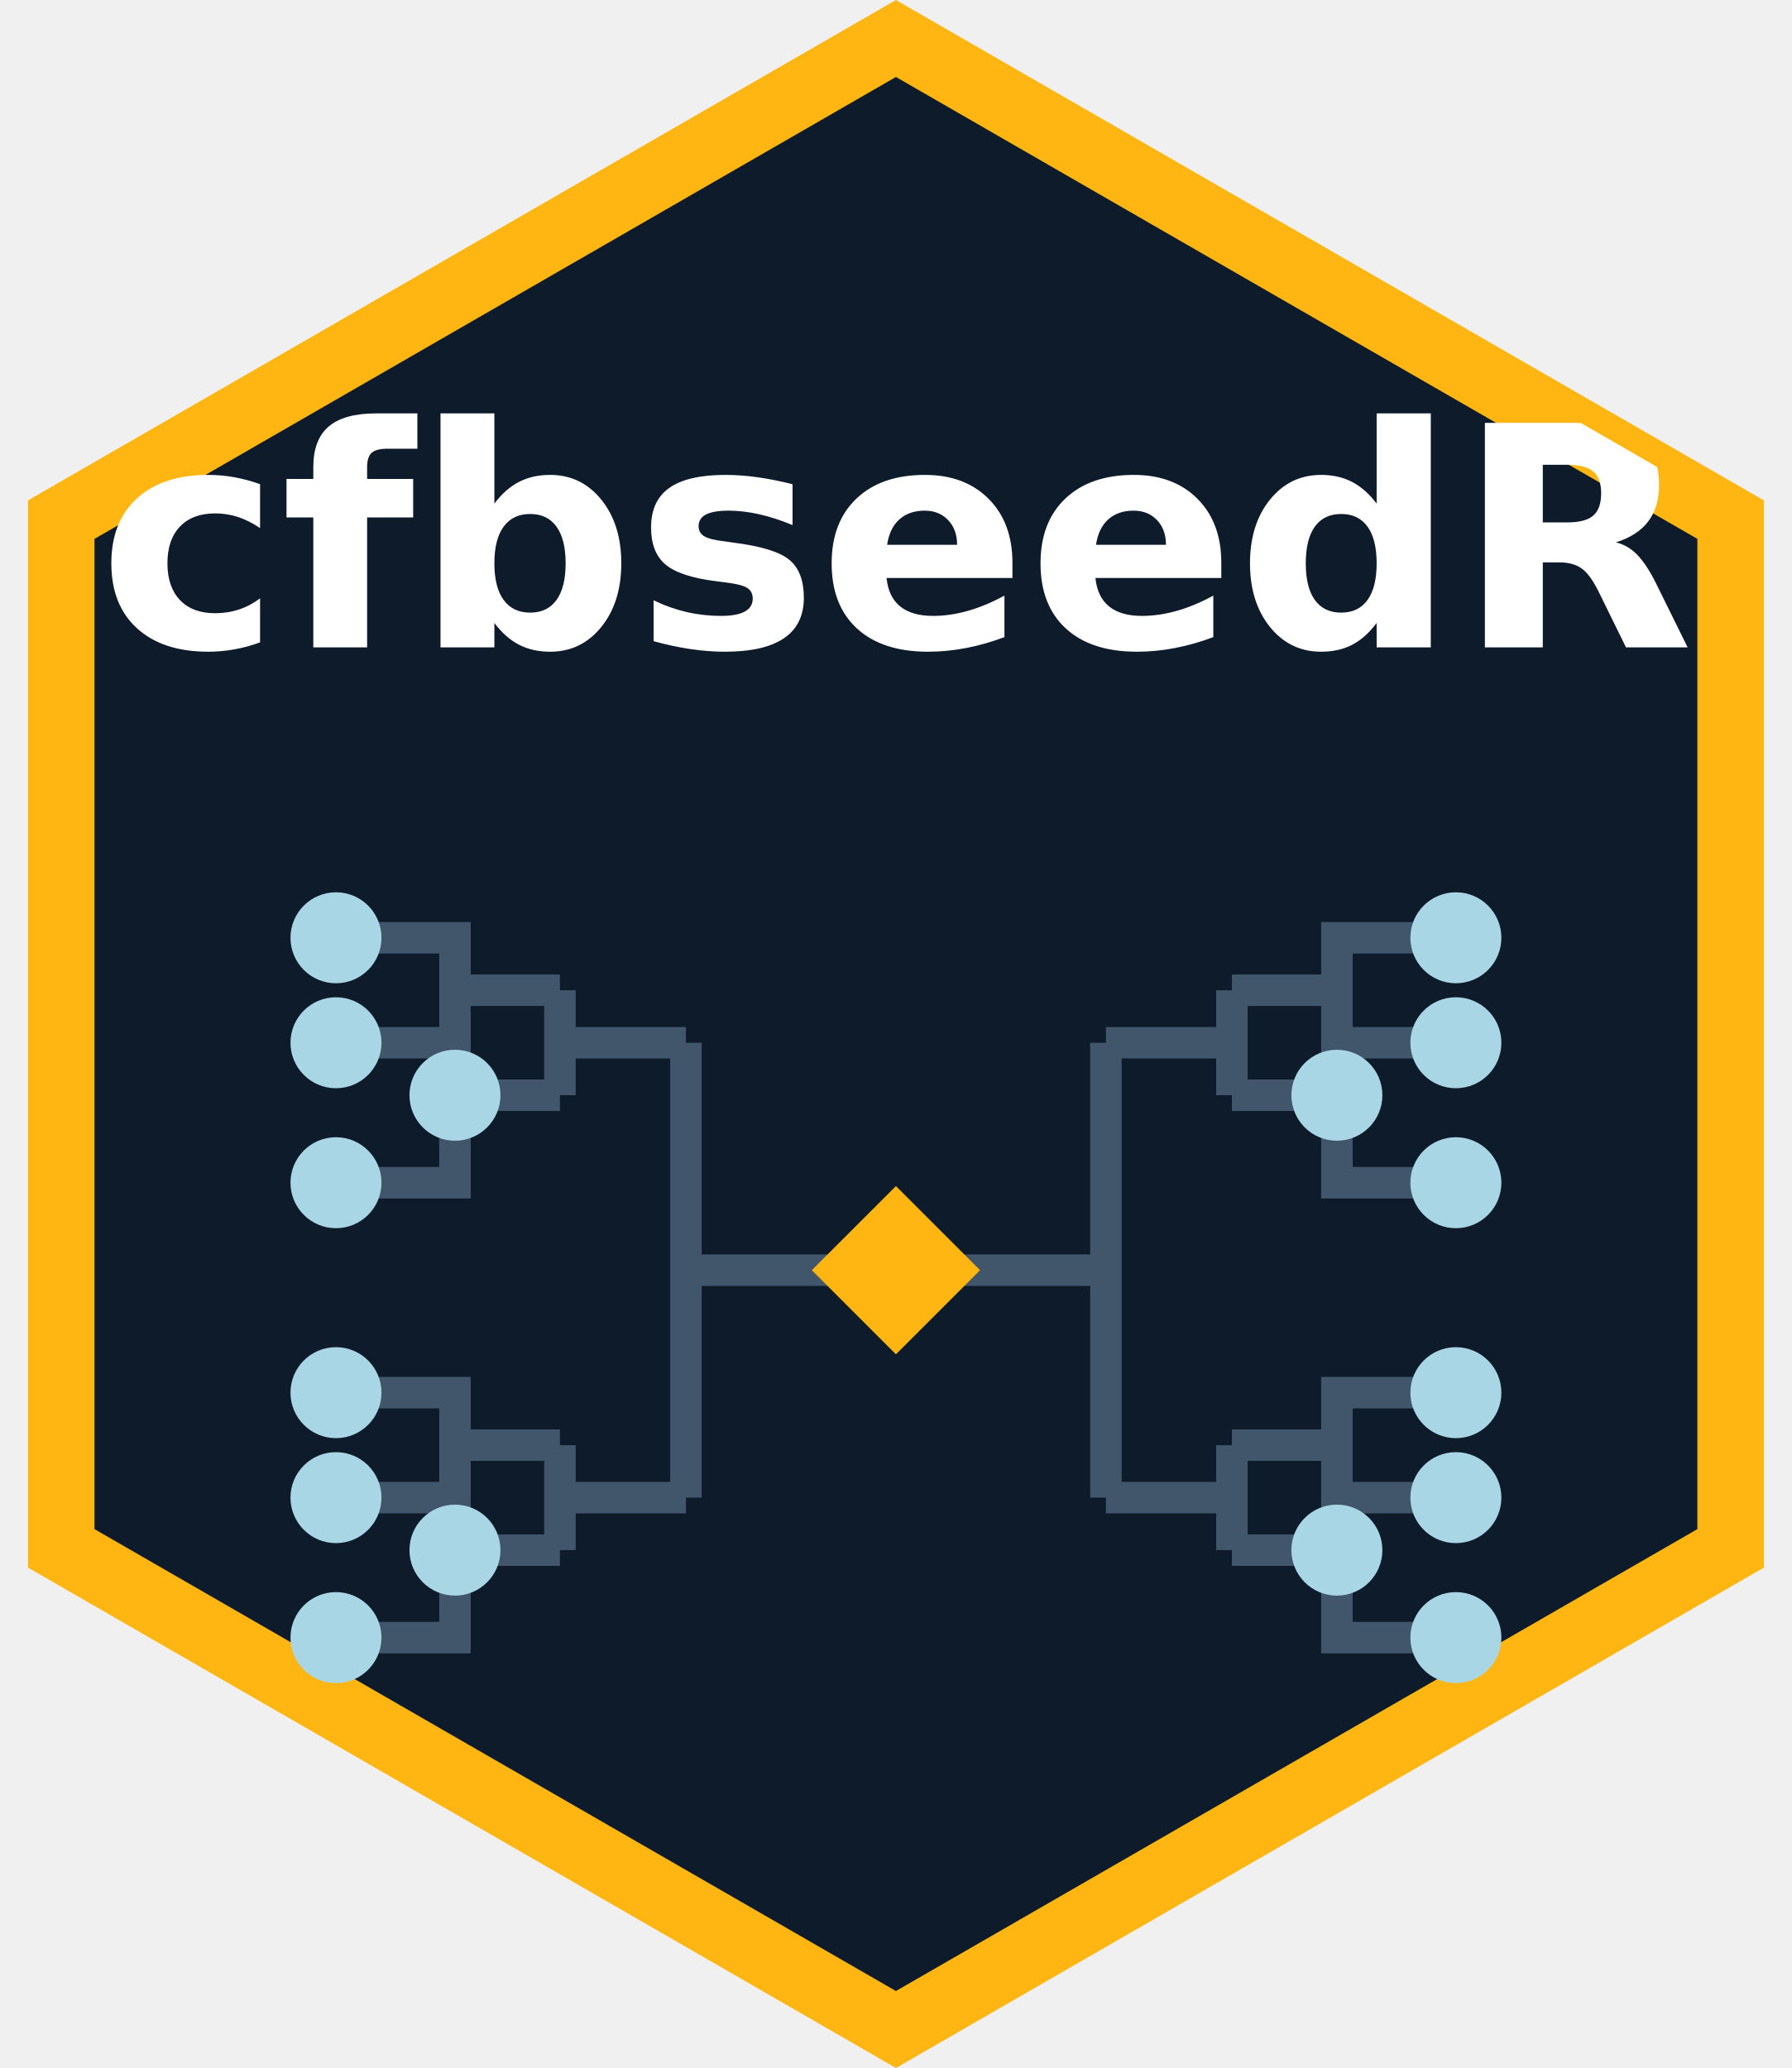
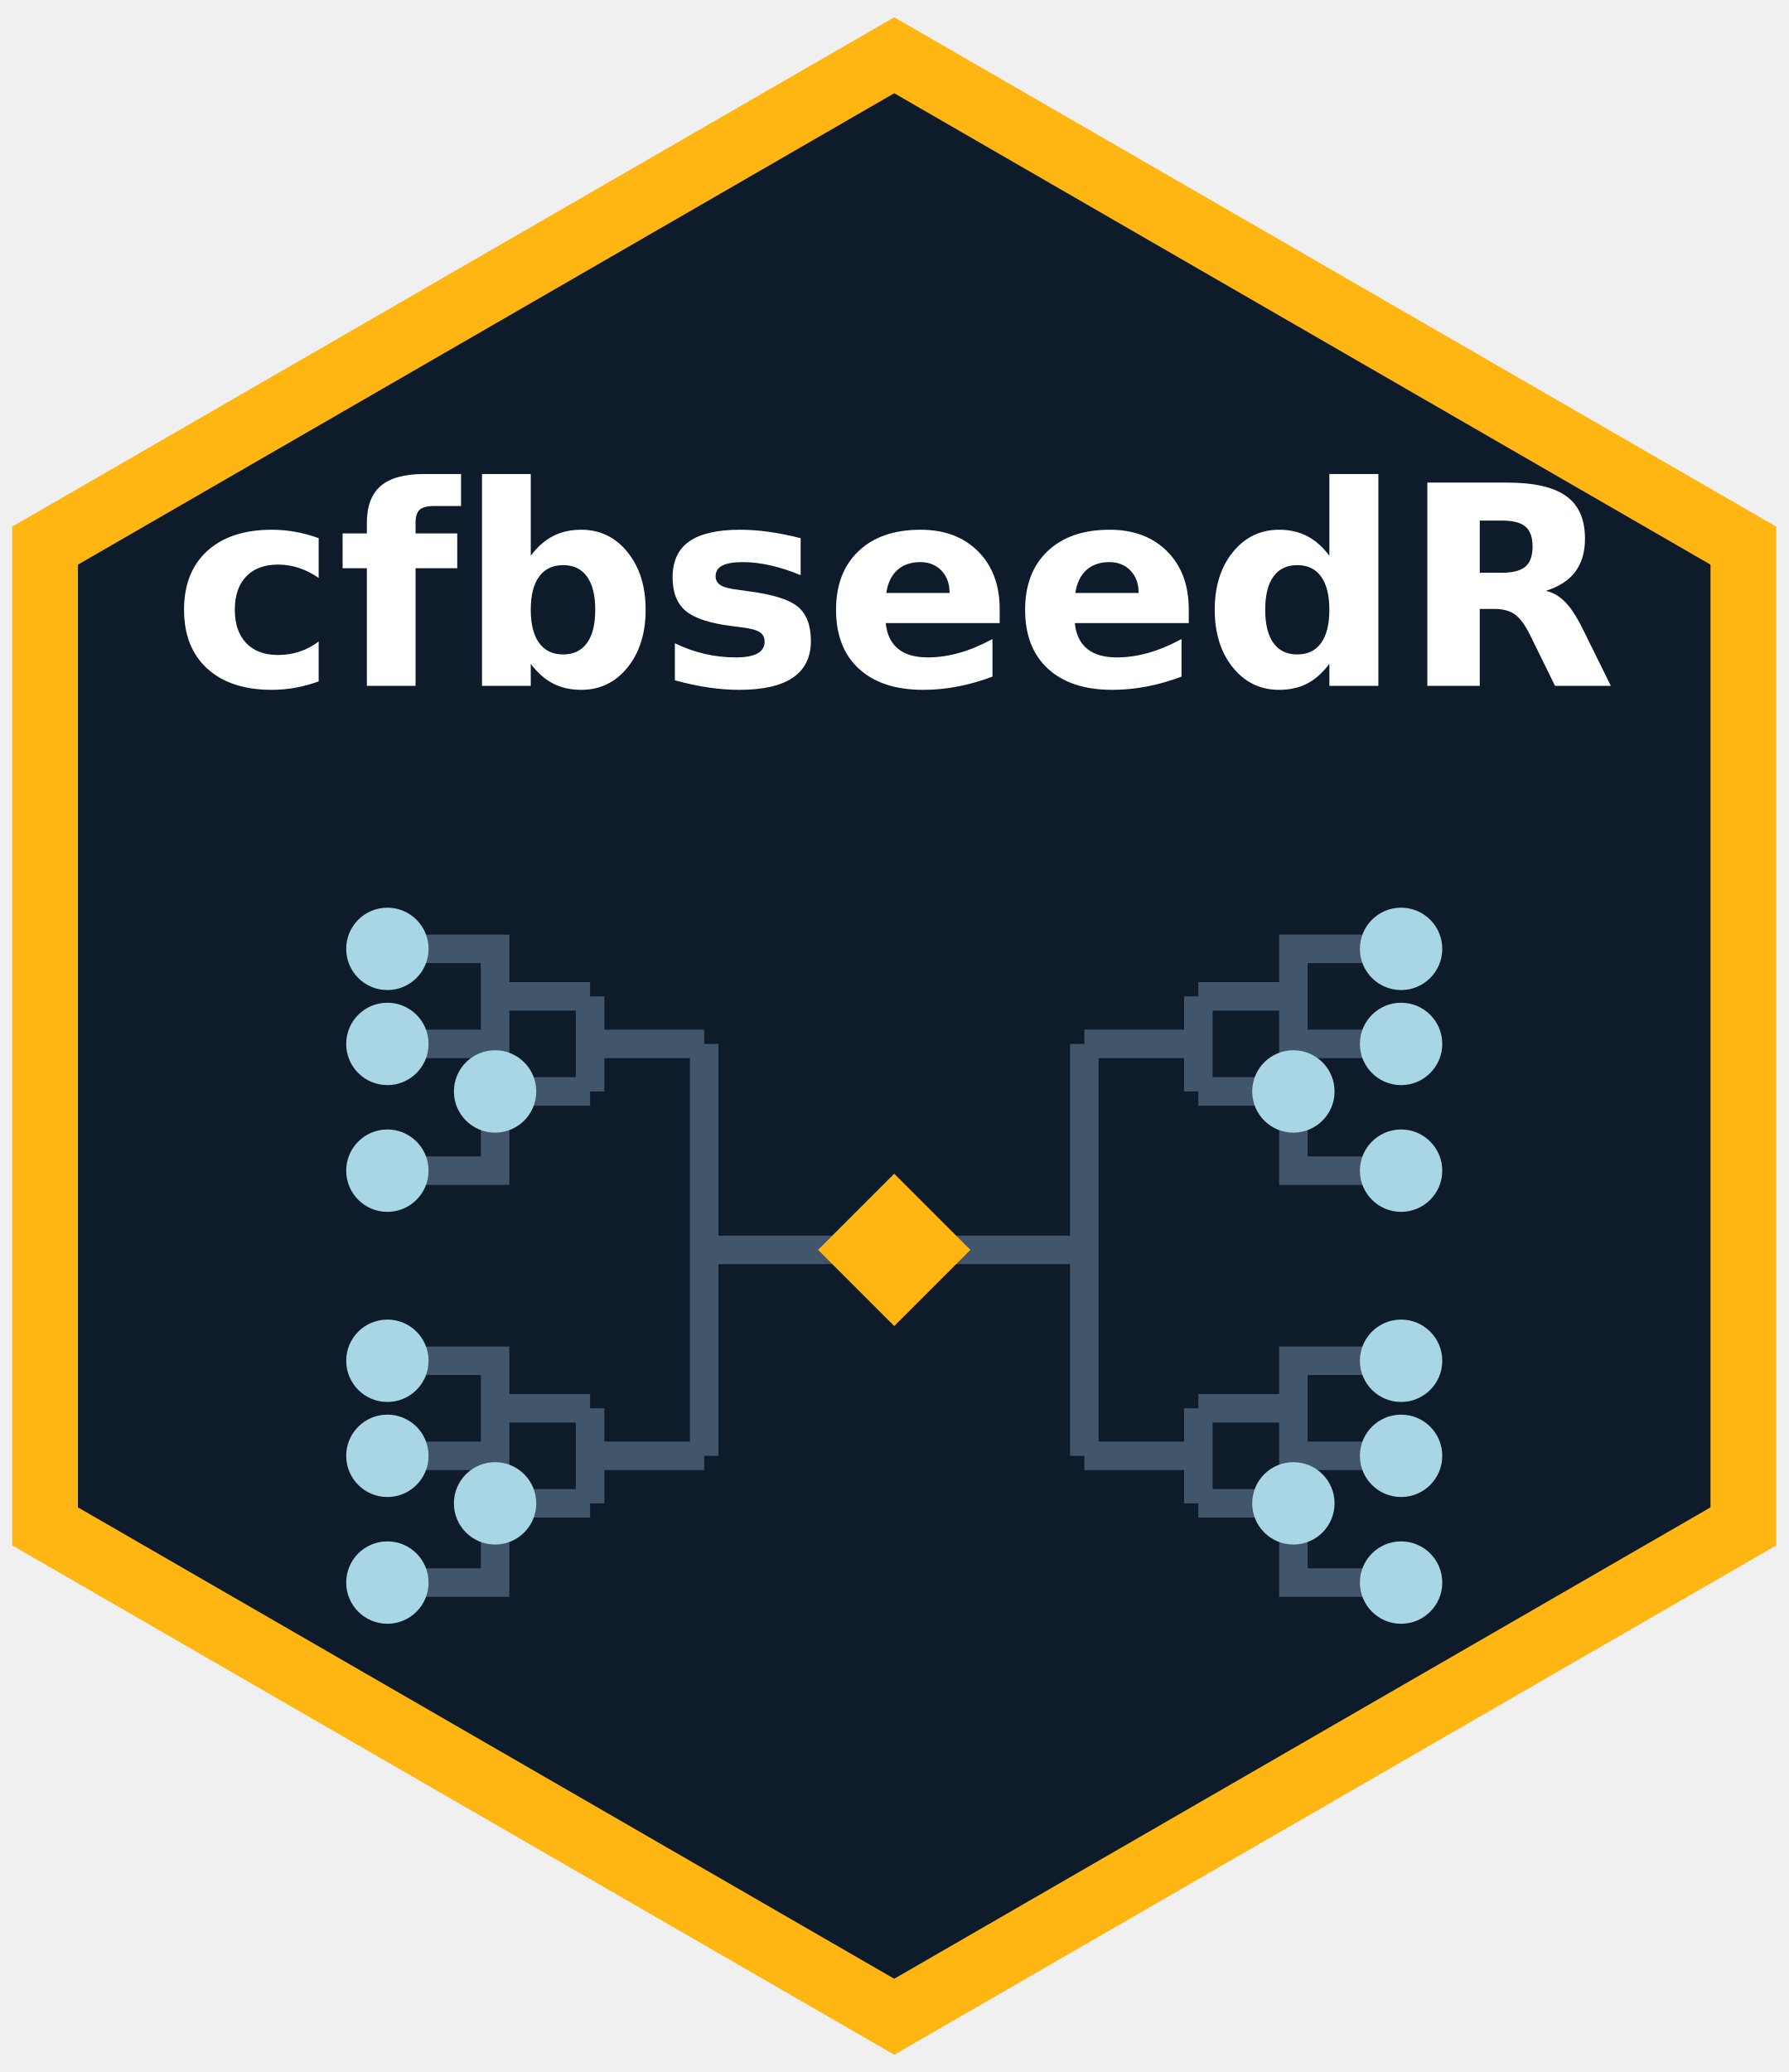
- <svg xmlns="http://www.w3.org/2000/svg" width="512" height="591" viewBox="0 0 512 591">
+ <svg xmlns="http://www.w3.org/2000/svg" width="518" height="600" viewBox="0 0 518 600">
  <defs>
    <clipPath id="hexclip">
-       <polygon points="256,8 497,147 497,444 256,583 15,444 15,147" />
+       <polygon points="259,29 493.69,164.5 493.69,435.5 259,571 24.31,435.5 24.31,164.5" />
    </clipPath>
  </defs>
-   <polygon points="256,0 504,143 504,448 256,591 8,448 8,143" fill="#FFB612" />
-   <polygon points="256,22 485,154 485,437 256,569 27,437 27,154" fill="#0D1B2A" />
+   <polygon points="259,5 514.48,152.5 514.48,447.5 259,595 3.52,447.5 3.52,152.5" fill="#FFB612" />
+   <polygon points="259,27 495.42,163.5 495.42,436.5 259,573 22.58,436.5 22.58,163.5" fill="#0D1B2A" />
  <g clip-path="url(#hexclip)">
-     <text x="256" y="185" font-family="'DejaVu Sans','Segoe UI',Verdana,sans-serif" font-size="88" font-weight="600" fill="#FFFFFF" text-anchor="middle">cfbseedR</text>
-     <g stroke="#41566B" stroke-width="9" fill="none">
-       <path d="M96,268 h34 v30 h-34 M130,283 h30" />
-       <path d="M96,338 h34 v-25 M130,313 h30" />
-       <path d="M96,398 h34 v30 h-34 M130,413 h30" />
-       <path d="M96,468 h34 v-25 M130,443 h30" />
-       <path d="M160,283 v30 M160,298 h36" />
-       <path d="M160,413 v30 M160,428 h36" />
-       <path d="M196,298 v130 M196,363 h42" />
-       <path d="M416,268 h-34 v30 h34 M382,283 h-30" />
-       <path d="M416,338 h-34 v-25 M382,313 h-30" />
-       <path d="M416,398 h-34 v30 h34 M382,413 h-30" />
-       <path d="M416,468 h-34 v-25 M382,443 h-30" />
-       <path d="M352,283 v30 M352,298 h-36" />
-       <path d="M352,413 v30 M352,428 h-36" />
-       <path d="M316,298 v130 M316,363 h-42" />
+     <g transform="translate(24.117 28.873) scale(0.91752)">
+       <text x="256" y="185" font-family="'DejaVu Sans','Segoe UI',Verdana,sans-serif" font-size="88" font-weight="600" fill="#FFFFFF" text-anchor="middle">cfbseedR</text>
+       <g stroke="#41566B" stroke-width="9" fill="none">
+         <path d="M96,268 h34 v30 h-34 M130,283 h30" />
+         <path d="M96,338 h34 v-25 M130,313 h30" />
+         <path d="M96,398 h34 v30 h-34 M130,413 h30" />
+         <path d="M96,468 h34 v-25 M130,443 h30" />
+         <path d="M160,283 v30 M160,298 h36" />
+         <path d="M160,413 v30 M160,428 h36" />
+         <path d="M196,298 v130 M196,363 h42" />
+         <path d="M416,268 h-34 v30 h34 M382,283 h-30" />
+         <path d="M416,338 h-34 v-25 M382,313 h-30" />
+         <path d="M416,398 h-34 v30 h34 M382,413 h-30" />
+         <path d="M416,468 h-34 v-25 M382,443 h-30" />
+         <path d="M352,283 v30 M352,298 h-36" />
+         <path d="M352,413 v30 M352,428 h-36" />
+         <path d="M316,298 v130 M316,363 h-42" />
+       </g>
+       <g fill="#A9D6E5">
+         <circle cx="96" cy="268" r="13" />
+         <circle cx="96" cy="298" r="13" />
+         <circle cx="96" cy="338" r="13" />
+         <circle cx="130" cy="313" r="13" />
+         <circle cx="96" cy="398" r="13" />
+         <circle cx="96" cy="428" r="13" />
+         <circle cx="96" cy="468" r="13" />
+         <circle cx="130" cy="443" r="13" />
+         <circle cx="416" cy="268" r="13" />
+         <circle cx="416" cy="298" r="13" />
+         <circle cx="416" cy="338" r="13" />
+         <circle cx="382" cy="313" r="13" />
+         <circle cx="416" cy="398" r="13" />
+         <circle cx="416" cy="428" r="13" />
+         <circle cx="416" cy="468" r="13" />
+         <circle cx="382" cy="443" r="13" />
+       </g>
+       <rect x="256" y="363" width="34" height="34" fill="#FFB612" transform="rotate(45 256 363) translate(-17 -17)" />
    </g>
-     <g fill="#A9D6E5">
-       <circle cx="96" cy="268" r="13" />
-       <circle cx="96" cy="298" r="13" />
-       <circle cx="96" cy="338" r="13" />
-       <circle cx="96" cy="313" r="0" />
-       <circle cx="130" cy="313" r="13" />
-       <circle cx="96" cy="398" r="13" />
-       <circle cx="96" cy="428" r="13" />
-       <circle cx="96" cy="468" r="13" />
-       <circle cx="130" cy="443" r="13" />
-       <circle cx="416" cy="268" r="13" />
-       <circle cx="416" cy="298" r="13" />
-       <circle cx="416" cy="338" r="13" />
-       <circle cx="382" cy="313" r="13" />
-       <circle cx="416" cy="398" r="13" />
-       <circle cx="416" cy="428" r="13" />
-       <circle cx="416" cy="468" r="13" />
-       <circle cx="382" cy="443" r="13" />
-     </g>
-     <rect x="256" y="363" width="34" height="34" fill="#FFB612" transform="rotate(45 256 363) translate(-17 -17)" />
  </g>
</svg>
